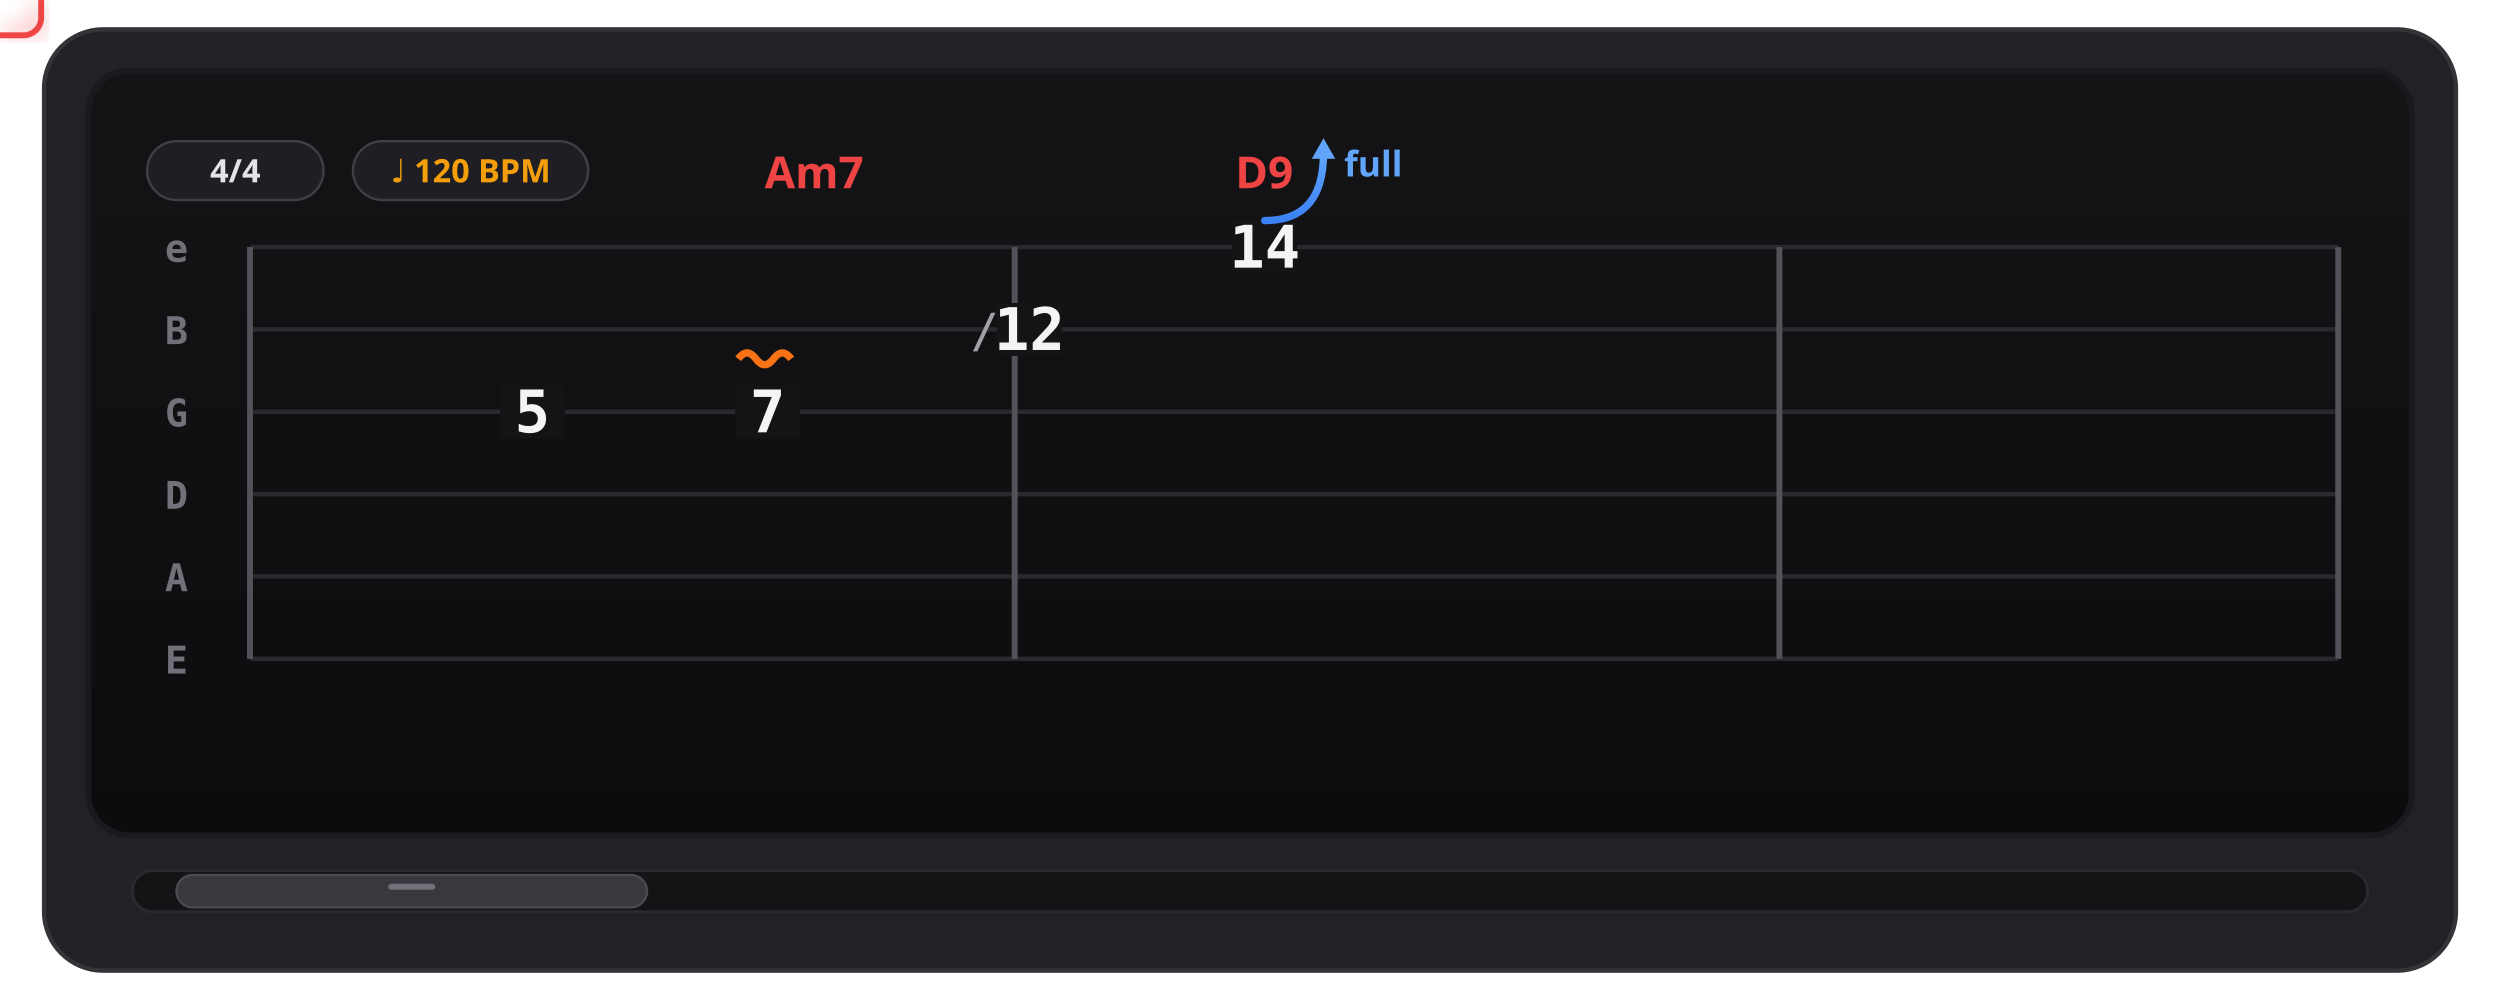
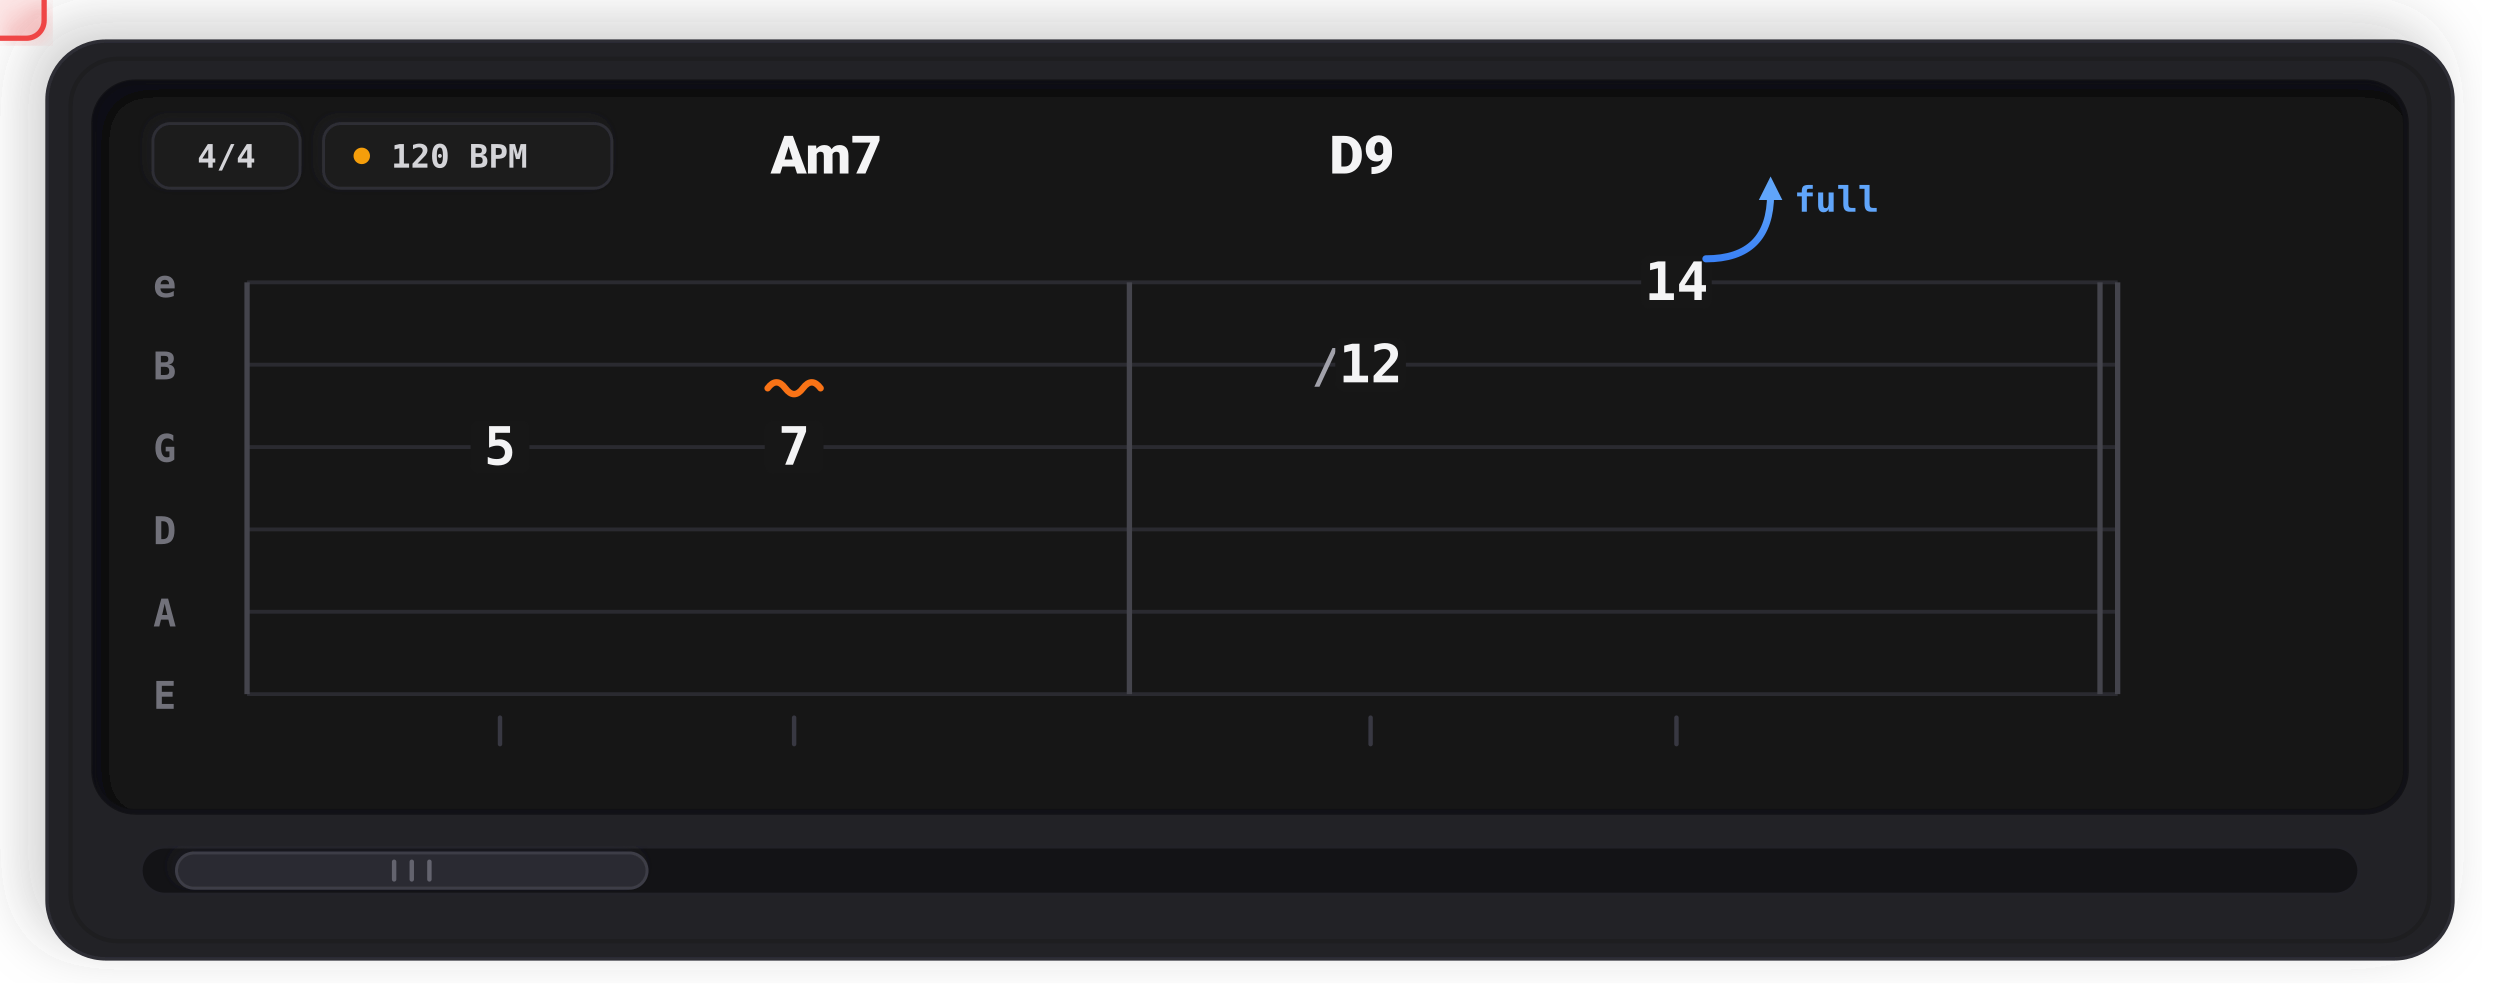
<svg xmlns="http://www.w3.org/2000/svg" viewBox="0 0 850 340" width="100%" height="340">
  <defs>
-     <linearGradient id="tabBg" x1="0%" y1="0%" x2="0%" y2="100%">
-       <stop offset="0%" stop-color="#141416" />
-       <stop offset="100%" stop-color="#0c0c0e" />
-     </linearGradient>
+     <filter id="cardShadow" x="-10%" y="-10%" width="120%" height="120%">
+       <feDropShadow dx="8" dy="10" stdDeviation="14" flood-color="#060608" flood-opacity="0.85" />
+       <feDropShadow dx="-6" dy="-6" stdDeviation="10" flood-color="#383842" flood-opacity="0.25" />
+     </filter>
+     <filter id="chipShadow" x="-20%" y="-20%" width="140%" height="140%">
+       <feDropShadow dx="2" dy="2.5" stdDeviation="3" flood-color="#08080a" flood-opacity="0.75" />
+       <feDropShadow dx="-1.5" dy="-1.5" stdDeviation="2.5" flood-color="#383840" flood-opacity="0.22" />
+     </filter>
+     <filter id="screenInset" x="-5%" y="-5%" width="110%" height="110%">
+       <feOffset dx="3" dy="3" />
+       <feGaussianBlur stdDeviation="4.5" result="offset-blur" />
+       <feComposite operator="out" in="SourceGraphic" in2="offset-blur" result="inverse" />
+       <feFlood flood-color="#050507" flood-opacity="0.9" result="color" />
+       <feComposite operator="in" in="color" in2="inverse" result="shadow" />
+       <feComposite operator="over" in="shadow" in2="SourceGraphic" />
+     </filter>
+     <filter id="cursorGlow">
+       <feDropShadow dx="0" dy="0" stdDeviation="4" flood-color="#ef4444" flood-opacity="0.8" />
+     </filter>
    <linearGradient id="bendArrowGrad" x1="0%" y1="100%" x2="0%" y2="0%">
      <stop offset="0%" stop-color="#3b82f6" />
      <stop offset="100%" stop-color="#60a5fa" />
    </linearGradient>
-     <filter id="screenInset" x="-5%" y="-5%" width="110%" height="110%">
-       <feOffset dx="3" dy="3" />
-       <feGaussianBlur stdDeviation="5" result="offset-blur" />
-       <feComposite operator="out" in="SourceGraphic" in2="offset-blur" result="inverse" />
-       <feFlood flood-color="#000000" flood-opacity="0.8" result="color" />
-       <feComposite operator="in" in="color" in2="inverse" result="shadow" />
-       <feComposite operator="over" in="shadow" in2="SourceGraphic" />
-     </filter>
-     <filter id="cursorGlow">
-       <feDropShadow dx="0" dy="0" stdDeviation="4" flood-color="#ef4444" flood-opacity="0.9" />
-     </filter>
    <style>
-       .string-line { stroke: #2a2a2e; stroke-width: 1.5; }
-       .bar-line { stroke: #52525b; stroke-width: 2; }
-       .fret-num { font-family: ui-monospace, SFMono-Regular, monospace; font-size: 20px; font-weight: bold; fill: #f4f4f5; text-anchor: middle; }
-       .chord-tag { font-family: system-ui, sans-serif; font-size: 15px; font-weight: 800; fill: #ef4444; }
-       .tuning-label { font-family: ui-monospace, monospace; font-size: 13px; font-weight: 700; fill: #71717a; text-anchor: middle; }
+       .string-line { stroke: #2a2a30; stroke-width: 1.3; }
+       .bar-line { stroke: #44444c; stroke-width: 1.8; }
+       .fret-num { font-family: ui-monospace, SFMono-Regular, Menlo, Monaco, Consolas, monospace; font-size: 18px; font-weight: 700; fill: #f4f4f5; text-anchor: middle; }
+       .chord-tag { font-family: system-ui, -apple-system, BlinkMacSystemFont, 'Segoe UI', Roboto, sans-serif; font-size: 18px; font-weight: 800; fill: #f4f4f5; }
+       .tuning-label { font-family: ui-monospace, SFMono-Regular, monospace; font-size: 13px; font-weight: 700; fill: #71717a; text-anchor: middle; }
+       .badge-text { font-family: ui-monospace, SFMono-Regular, monospace; font-size: 11px; font-weight: 700; fill: #d4d4d8; }

-       /* Animation Sequences */
+       /* Micro-Animations */
      @keyframes cursorStep {
-         0%, 15% { transform: translate(181px, 140px); }
-         25%, 40% { transform: translate(261px, 140px); }
-         50%, 65% { transform: translate(350px, 112px); }
-         75%, 90% { transform: translate(430px, 84px); }
-         100% { transform: translate(181px, 140px); }
+         0%, 15% { transform: translate(170px, 152px); }
+         25%, 40% { transform: translate(270px, 152px); }
+         50%, 65% { transform: translate(466px, 124px); }
+         75%, 90% { transform: translate(570px, 96px); }
+         100% { transform: translate(170px, 152px); }
      }

      @keyframes noteFade1 { 0%, 15% { opacity: 0; } 20%, 100% { opacity: 1; } }
      @keyframes noteFade2 { 0%, 40% { opacity: 0; } 45%, 100% { opacity: 1; } }
      @keyframes noteFade3 { 0%, 65% { opacity: 0; } 70%, 100% { opacity: 1; } }

      @keyframes bendDraw {
-         0%, 65% { stroke-dashoffset: 120; opacity: 0; }
-         72% { opacity: 1; }
-         85%, 100% { stroke-dashoffset: 0; opacity: 1; }
+         0%, 68% { stroke-dashoffset: 120; opacity: 0; }
+         73% { opacity: 1; }
+         86%, 100% { stroke-dashoffset: 0; opacity: 1; }
+       }
+ 
+       @keyframes bendHeadFade {
+         0%, 78% { opacity: 0; }
+         86%, 100% { opacity: 1; }
      }

      @keyframes vibratoWave {
        0% { transform: translateX(0); }
-         50% { transform: translateX(3px) scaleY(1.15); }
+         50% { transform: translateX(3px) scaleY(1.18); }
        100% { transform: translateX(0); }
+       }
+ 
+       @keyframes tempoPulse {
+         0%, 100% { opacity: 1; }
+         50% { opacity: 0.35; }
      }

      @keyframes scrollThumbSlide {
        0%, 20% { transform: translateX(0); }
-         50%, 75% { transform: translateX(180px); }
+         50%, 75% { transform: translateX(110px); }
        100% { transform: translateX(0); }
      }

      .animated-cursor { animation: cursorStep 8s cubic-bezier(0.4, 0, 0.2, 1) infinite; }
      .anim-note1 { animation: noteFade1 8s infinite; }
      .anim-note2 { animation: noteFade2 8s infinite; }
      .anim-note3 { animation: noteFade3 8s infinite; }
      .anim-bend { stroke-dasharray: 120; animation: bendDraw 8s ease-out infinite; }
-       .anim-vibrato { animation: vibratoWave 0.8s ease-in-out infinite; transform-box: fill-box; transform-origin: center; }
+       .anim-bend-head { animation: bendHeadFade 8s ease-out infinite; }
+       .anim-vibrato { animation: vibratoWave 0.75s ease-in-out infinite; transform-box: fill-box; transform-origin: center; }
+       .anim-tempo { animation: tempoPulse 0.5s ease-in-out infinite; }
      .anim-scrollbar { animation: scrollThumbSlide 8s ease-in-out infinite; }
    </style>
  </defs>
-   <rect x="15" y="10" width="820" height="320" rx="20" fill="#222226" stroke="#333338" stroke-width="1.5" />
-   <rect x="30" y="24" width="790" height="260" rx="14" fill="url(#tabBg)" stroke="#1a1a1e" stroke-width="2" />
-   <g transform="translate(50, 48)">
-     <rect x="0" y="0" width="60" height="20" rx="10" fill="#1e1e24" stroke="#3f3f46" stroke-width="0.8" />
-     <text x="30" y="14" font-family="ui-monospace" font-size="11" font-weight="700" fill="#e4e4e7" text-anchor="middle">4/4</text>
-     <rect x="70" y="0" width="80" height="20" rx="10" fill="#1e1e24" stroke="#3f3f46" stroke-width="0.8" />
-     <text x="110" y="14" font-family="ui-monospace" font-size="11" font-weight="700" fill="#f59e0b" text-anchor="middle">♩ 120 BPM</text>
-     <text x="210" y="16" class="chord-tag">Am7</text>
-     <text x="370" y="16" class="chord-tag">D9</text>
+   <rect x="16" y="14" width="818" height="312" rx="20" fill="#222226" stroke="#2d2d34" stroke-width="1.2" filter="url(#cardShadow)" />
+   <rect x="24" y="20" width="802" height="300" rx="16" fill="none" stroke="#1a1a1d" stroke-width="1.5" opacity="0.6" />
+   <rect x="32" y="28" width="786" height="248" rx="14" fill="#171717" stroke="#24242a" stroke-width="1.2" filter="url(#screenInset)" />
+   <rect x="32" y="28" width="786" height="248" rx="14" fill="none" stroke="#0e0e11" stroke-width="2" opacity="0.75" />
+   <g transform="translate(52, 42)">
+     <g>
+       <rect x="0" y="0" width="50" height="22" rx="6" fill="#1b1b1e" stroke="#2d2d34" stroke-width="1" filter="url(#chipShadow)" />
+       <text x="25" y="15" class="badge-text" text-anchor="middle">4/4</text>
+     </g>
+     <g transform="translate(58, 0)">
+       <rect x="0" y="0" width="98" height="22" rx="6" fill="#1b1b1e" stroke="#2d2d34" stroke-width="1" filter="url(#chipShadow)" />
+       <circle cx="13" cy="11" r="2.8" fill="#f59e0b" class="anim-tempo" />
+       <text x="23" y="15" class="badge-text">120 BPM</text>
+     </g>
+     <text x="210" y="17" class="chord-tag">Am7</text>
+     <text x="400" y="17" class="chord-tag">D9</text>
  </g>
-   <g transform="translate(60, 84)">
+   <g transform="translate(56, 96)">
    <text x="0" y="5" class="tuning-label">e</text>
    <text x="0" y="33" class="tuning-label">B</text>
    <text x="0" y="61" class="tuning-label">G</text>
    <text x="0" y="89" class="tuning-label">D</text>
    <text x="0" y="117" class="tuning-label">A</text>
    <text x="0" y="145" class="tuning-label">E</text>
  </g>
-   <g transform="translate(85, 84)">
-     <line x1="0" y1="0" x2="710" y2="0" class="string-line" />
-     <line x1="0" y1="28" x2="710" y2="28" class="string-line" />
-     <line x1="0" y1="56" x2="710" y2="56" class="string-line" />
-     <line x1="0" y1="84" x2="710" y2="84" class="string-line" />
-     <line x1="0" y1="112" x2="710" y2="112" class="string-line" />
-     <line x1="0" y1="140" x2="710" y2="140" class="string-line" />
-     <line x1="0" y1="0" x2="0" y2="140" class="bar-line" stroke-width="3" />
-     <line x1="260" y1="0" x2="260" y2="140" class="bar-line" />
-     <line x1="520" y1="0" x2="520" y2="140" class="bar-line" />
-     <line x1="710" y1="0" x2="710" y2="140" class="bar-line" stroke-width="3" />
-     <rect x="85" y="47" width="22" height="18" fill="#141416" />
-     <text x="96" y="63" class="fret-num">5</text>
+   <g transform="translate(84, 96)">
+     <line x1="0" y1="0" x2="636" y2="0" class="string-line" />
+     <line x1="0" y1="28" x2="636" y2="28" class="string-line" />
+     <line x1="0" y1="56" x2="636" y2="56" class="string-line" />
+     <line x1="0" y1="84" x2="636" y2="84" class="string-line" />
+     <line x1="0" y1="112" x2="636" y2="112" class="string-line" />
+     <line x1="0" y1="140" x2="636" y2="140" class="string-line" />
+     <line x1="0" y1="0" x2="0" y2="140" class="bar-line" stroke-width="2.5" />
+     <line x1="300" y1="0" x2="300" y2="140" class="bar-line" stroke-width="1.6" />
+     <line x1="630" y1="0" x2="630" y2="140" class="bar-line" stroke-width="1.6" />
+     <line x1="636" y1="0" x2="636" y2="140" class="bar-line" stroke-width="2.5" />
+     <line x1="86" y1="148" x2="86" y2="157" stroke="#383842" stroke-width="1.5" stroke-linecap="round" />
+     <line x1="186" y1="148" x2="186" y2="157" stroke="#383842" stroke-width="1.5" stroke-linecap="round" />
+     <line x1="382" y1="148" x2="382" y2="157" stroke="#383842" stroke-width="1.5" stroke-linecap="round" />
+     <line x1="486" y1="148" x2="486" y2="157" stroke="#383842" stroke-width="1.5" stroke-linecap="round" />
+     <rect x="76" y="47" width="20" height="18" rx="3" fill="#171717" />
+     <text x="86" y="62" class="fret-num">5</text>
    <g class="anim-note1">
-       <rect x="165" y="47" width="22" height="18" fill="#141416" />
-       <text x="176" y="63" class="fret-num">7</text>
-       <g transform="translate(166, 38)">
+       <rect x="176" y="47" width="20" height="18" rx="3" fill="#171717" />
+       <text x="186" y="62" class="fret-num">7</text>
+       <g transform="translate(177, 36)">
        <g class="anim-vibrato">
-           <path d="M0 0 Q 3 -4, 6 0 T 12 0 T 18 0" stroke="#f97316" stroke-width="2.5" fill="none" />
+           <path d="M0 0 Q 3 -4, 6 0 T 12 0 T 18 0" stroke="#f97316" stroke-width="2.2" fill="none" stroke-linecap="round" />
        </g>
      </g>
    </g>
    <g class="anim-note2">
-       <text x="245" y="34" font-family="monospace" font-size="16" fill="#a1a1aa">/</text>
-       <rect x="254" y="19" width="22" height="18" fill="#141416" />
-       <text x="265" y="35" class="fret-num">12</text>
+       <text x="362" y="34" font-family="monospace" font-size="16" font-weight="bold" fill="#a1a1aa">/</text>
+       <rect x="370" y="19" width="24" height="18" rx="3" fill="#171717" />
+       <text x="382" y="34" class="fret-num">12</text>
    </g>
    <g class="anim-note3">
-       <rect x="334" y="-9" width="22" height="18" fill="#141416" />
-       <text x="345" y="7" class="fret-num">14</text>
+       <rect x="474" y="-9" width="24" height="18" rx="3" fill="#171717" />
+       <text x="486" y="6" class="fret-num">14</text>
      <g class="anim-bend">
-         <path d="M345 -9 Q 365 -9, 365 -32" fill="none" stroke="url(#bendArrowGrad)" stroke-width="2.5" stroke-linecap="round" />
-         <polygon points="361,-30 365,-37 369,-30" fill="#60a5fa" />
-         <text x="372" y="-24" font-family="ui-monospace" font-size="12" font-weight="bold" fill="#60a5fa">full</text>
+         <path d="M496 -8 Q 518 -8, 518 -30" fill="none" stroke="url(#bendArrowGrad)" stroke-width="2.4" stroke-linecap="round" />
+       </g>
+       <g class="anim-bend-head">
+         <polygon points="514,-28 518,-36 522,-28" fill="#60a5fa" />
+         <text x="526" y="-24" font-family="ui-monospace, monospace" font-size="12" font-weight="bold" fill="#60a5fa">full</text>
      </g>
    </g>
  </g>
  <g class="animated-cursor">
-     <rect x="-14" y="-12" width="28" height="24" rx="6" fill="none" stroke="#ef4444" stroke-width="2" filter="url(#cursorGlow)" />
+     <rect x="-15" y="-13" width="30" height="26" rx="6" fill="#ef4444" fill-opacity="0.12" stroke="#ef4444" stroke-width="1.8" filter="url(#cursorGlow)" />
  </g>
-   <g transform="translate(45, 296)">
-     <rect x="0" y="0" width="760" height="14" rx="7" fill="#141416" stroke="#2a2a2e" stroke-width="1" />
+   <g transform="translate(48, 288)">
+     <rect x="0" y="0" width="754" height="16" rx="8" fill="#131316" stroke="#222228" stroke-width="1" />
    <g class="anim-scrollbar">
-       <rect x="15" y="1.5" width="160" height="11" rx="5.5" fill="#38383e" stroke="#4a4a52" stroke-width="0.8" />
-       <line x1="88" y1="5.5" x2="102" y2="5.5" stroke="#71717a" stroke-width="2" stroke-linecap="round" />
+       <rect x="12" y="2" width="160" height="12" rx="6" fill="#2c2c32" stroke="#3d3d46" stroke-width="1" filter="url(#chipShadow)" />
+       <line x1="86" y1="5" x2="86" y2="11" stroke="#63636e" stroke-width="1.5" stroke-linecap="round" />
+       <line x1="92" y1="5" x2="92" y2="11" stroke="#63636e" stroke-width="1.5" stroke-linecap="round" />
+       <line x1="98" y1="5" x2="98" y2="11" stroke="#63636e" stroke-width="1.5" stroke-linecap="round" />
    </g>
  </g>
</svg>
